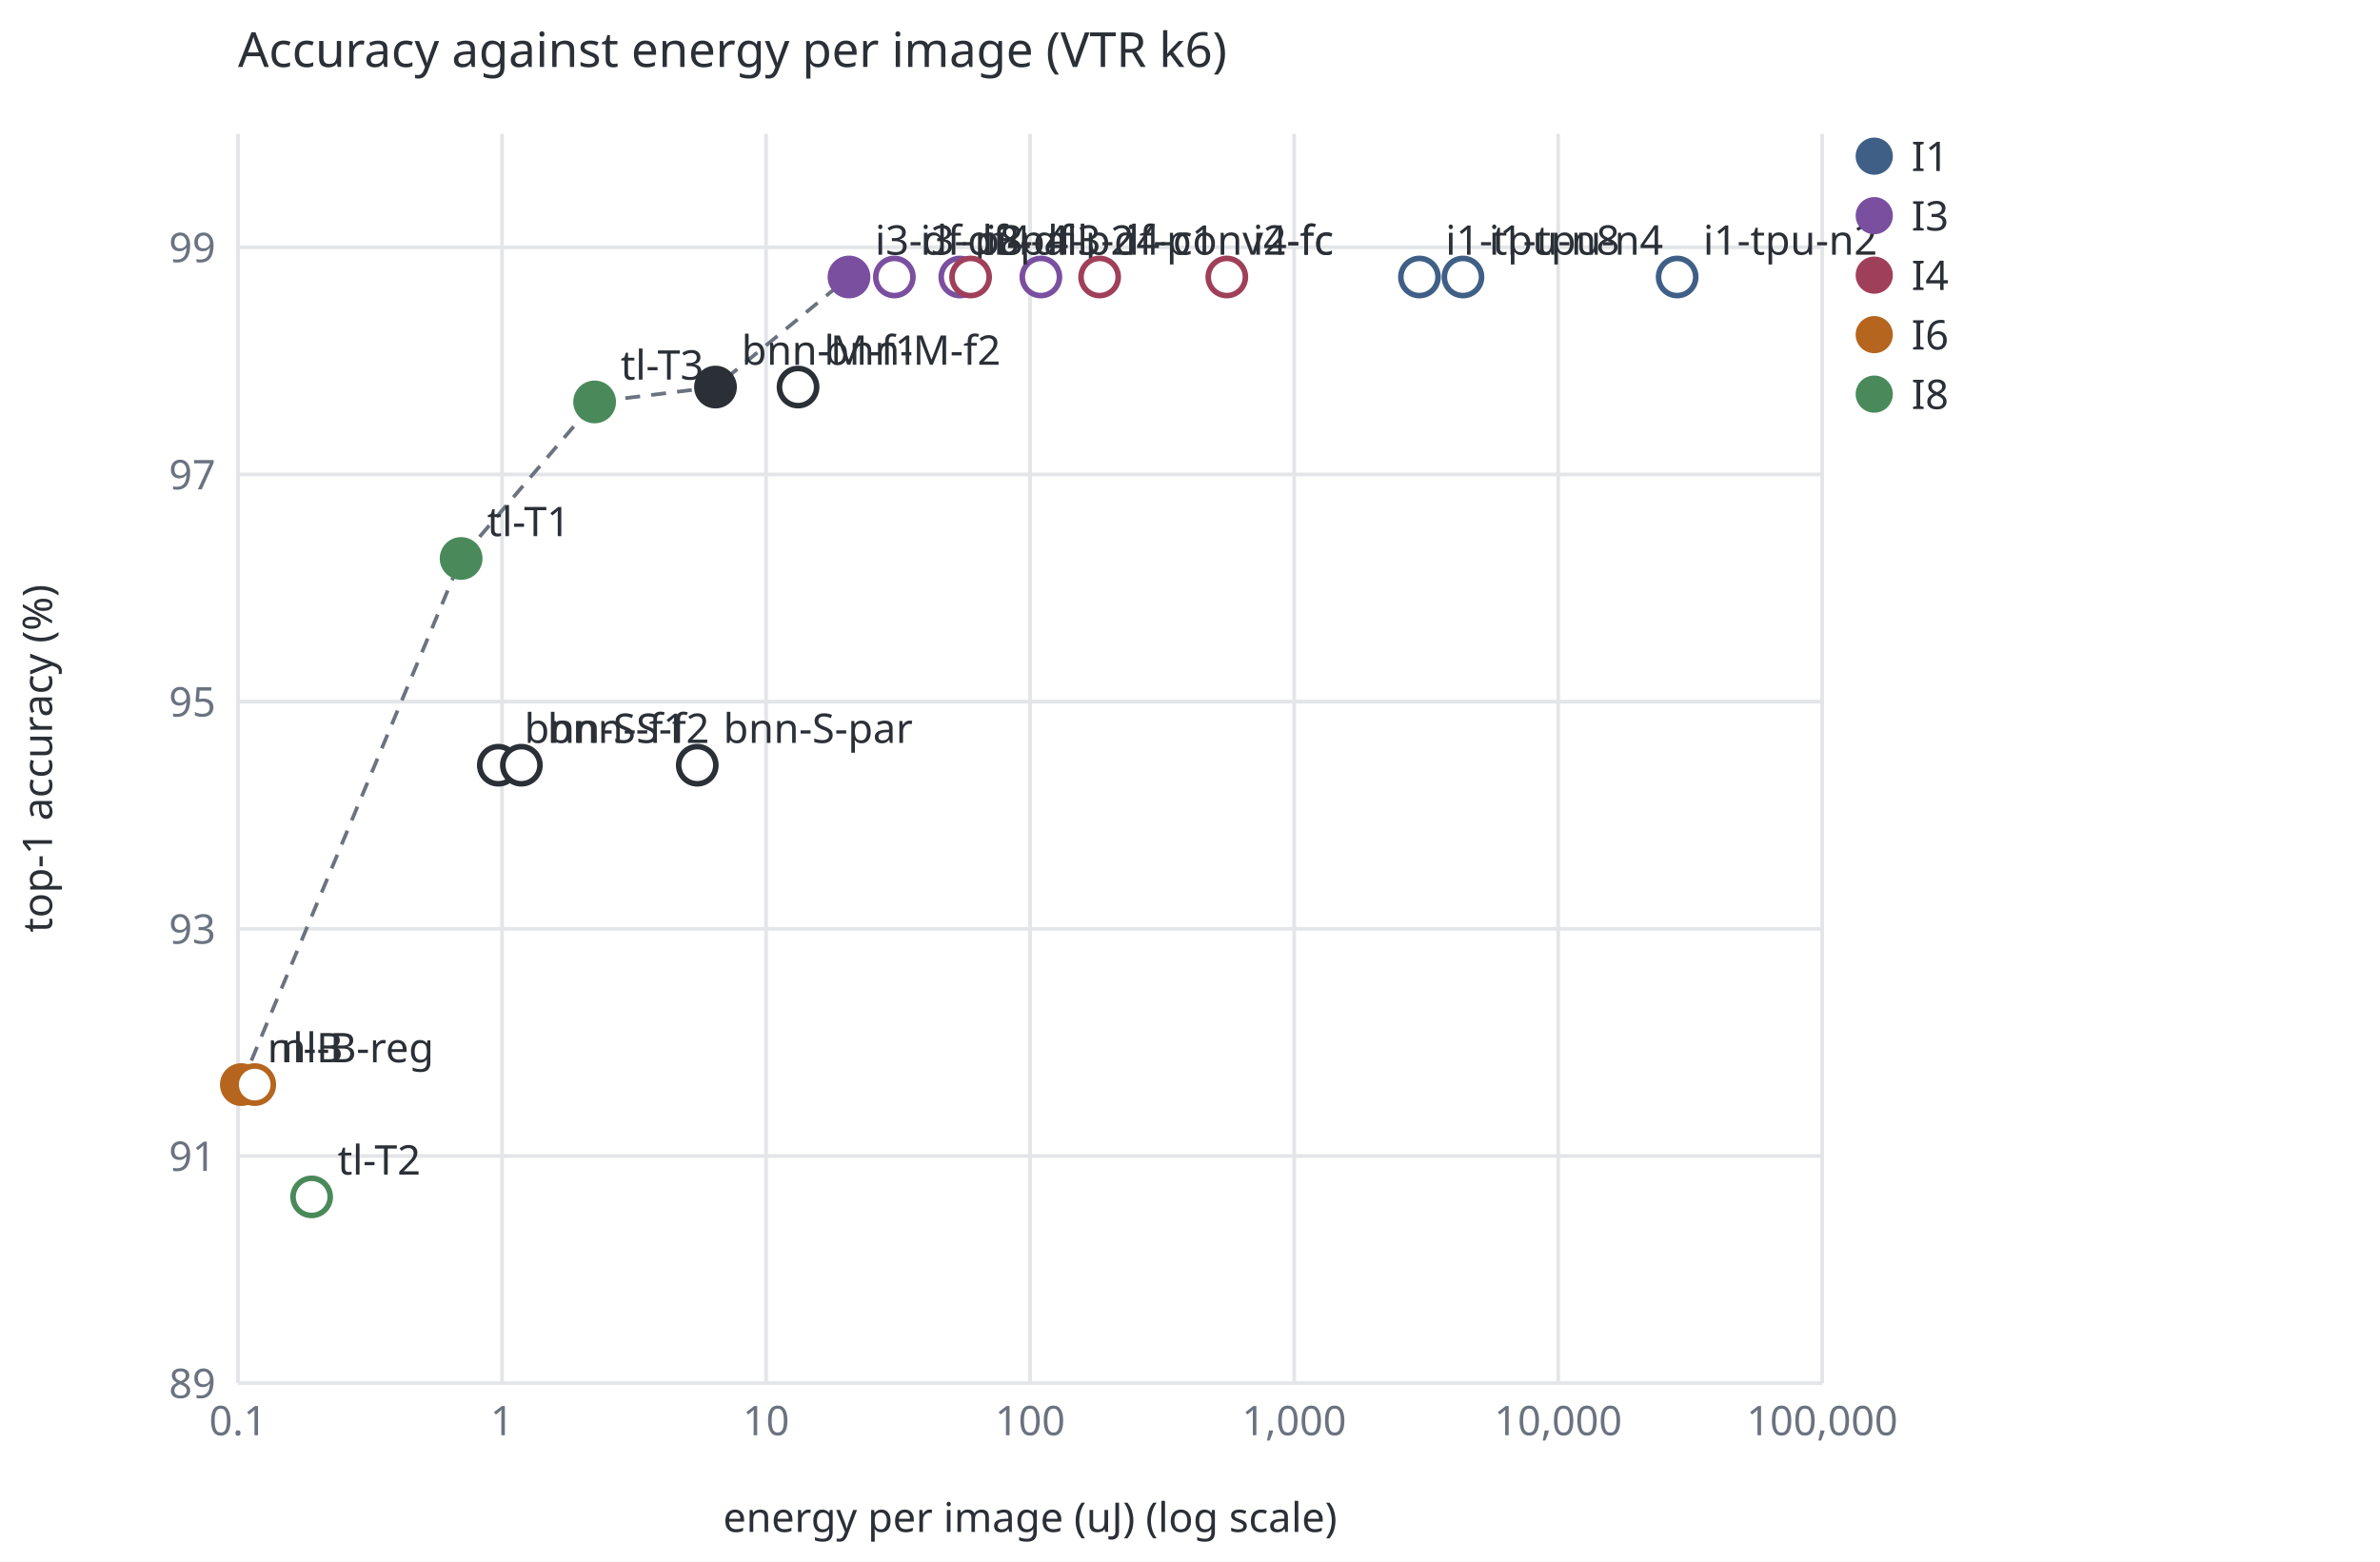
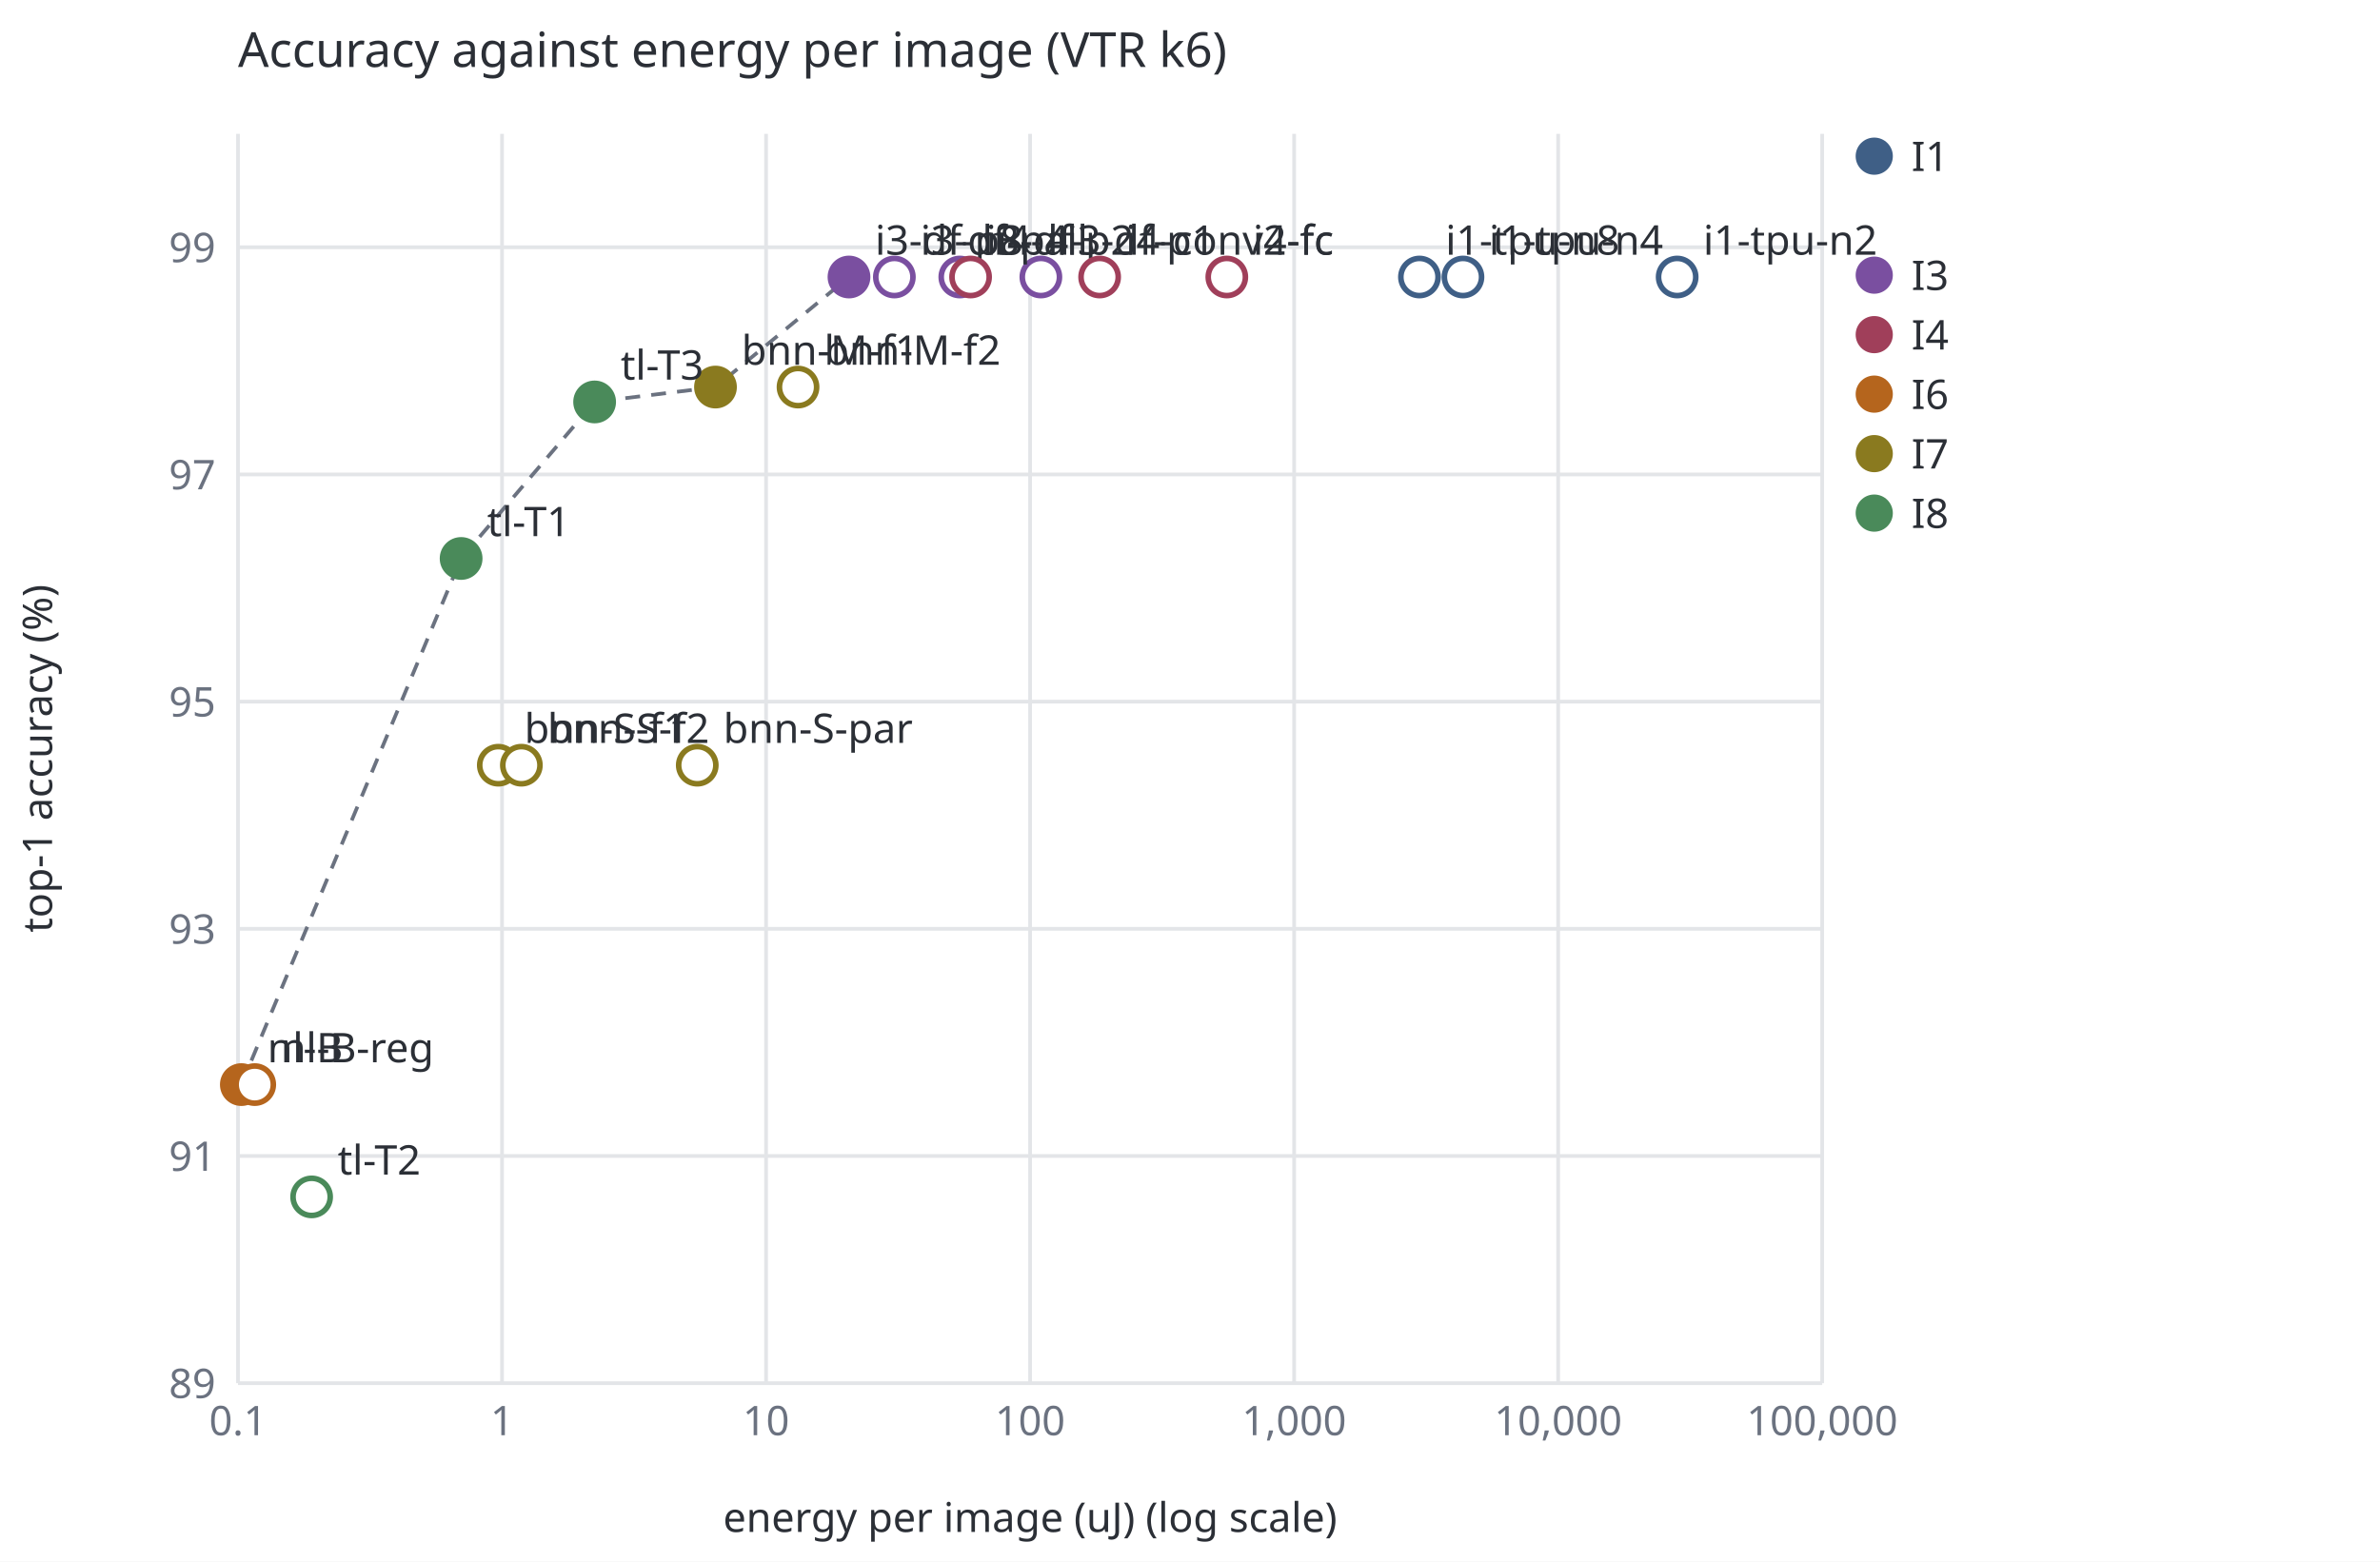
<svg xmlns="http://www.w3.org/2000/svg" viewBox="0 0 640 420" role="img" aria-label="Accuracy against energy per image (VTR k6)" font-family="sans-serif" font-size="11">
  <rect width="640" height="420" fill="#ffffff" />
  <text x="64" y="18" font-size="13" fill="#2b2f36">Accuracy against energy per image (VTR k6)</text>
  <line x1="64.0" x2="64.0" y1="36" y2="372" stroke="#e3e5e8" />
  <text x="64.0" y="386" text-anchor="middle" fill="#6b7280">0.1</text>
  <line x1="135.0" x2="135.0" y1="36" y2="372" stroke="#e3e5e8" />
  <text x="135.0" y="386" text-anchor="middle" fill="#6b7280">1</text>
  <line x1="206.0" x2="206.0" y1="36" y2="372" stroke="#e3e5e8" />
  <text x="206.0" y="386" text-anchor="middle" fill="#6b7280">10</text>
  <line x1="277.0" x2="277.0" y1="36" y2="372" stroke="#e3e5e8" />
  <text x="277.0" y="386" text-anchor="middle" fill="#6b7280">100</text>
  <line x1="348.0" x2="348.0" y1="36" y2="372" stroke="#e3e5e8" />
  <text x="348.0" y="386" text-anchor="middle" fill="#6b7280">1,000</text>
  <line x1="419.0" x2="419.0" y1="36" y2="372" stroke="#e3e5e8" />
  <text x="419.0" y="386" text-anchor="middle" fill="#6b7280">10,000</text>
  <line x1="490.0" x2="490.0" y1="36" y2="372" stroke="#e3e5e8" />
  <text x="490.0" y="386" text-anchor="middle" fill="#6b7280">100,000</text>
  <line x1="64" x2="490" y1="372.0" y2="372.0" stroke="#e3e5e8" />
  <text x="58" y="376.0" text-anchor="end" fill="#6b7280">89</text>
  <line x1="64" x2="490" y1="310.9" y2="310.9" stroke="#e3e5e8" />
  <text x="58" y="314.9" text-anchor="end" fill="#6b7280">91</text>
  <line x1="64" x2="490" y1="249.8" y2="249.8" stroke="#e3e5e8" />
  <text x="58" y="253.8" text-anchor="end" fill="#6b7280">93</text>
  <line x1="64" x2="490" y1="188.7" y2="188.7" stroke="#e3e5e8" />
  <text x="58" y="192.7" text-anchor="end" fill="#6b7280">95</text>
  <line x1="64" x2="490" y1="127.6" y2="127.6" stroke="#e3e5e8" />
  <text x="58" y="131.6" text-anchor="end" fill="#6b7280">97</text>
  <line x1="64" x2="490" y1="66.5" y2="66.5" stroke="#e3e5e8" />
  <text x="58" y="70.5" text-anchor="end" fill="#6b7280">99</text>
  <text x="277" y="412" text-anchor="middle" fill="#2b2f36">energy per image (uJ) (log scale)</text>
  <text transform="translate(14 204) rotate(-90)" text-anchor="middle" fill="#2b2f36">top-1 accuracy (%)</text>
  <polyline points="64.9,291.7 124.0,150.2 159.9,108.1 192.4,104.1 228.3,74.5" fill="none" stroke="#6b7280" stroke-dasharray="4 3" />
  <g>
-     <circle cx="192.4" cy="104.1" r="5" fill="#2b2f36" stroke="#2b2f36" stroke-width="1.5" />
+     <circle cx="192.4" cy="104.1" r="5" fill="#8a7a1f" stroke="#8a7a1f" stroke-width="1.5" />
    <text x="199.4" y="98.1" fill="#2b2f36">bnn-M-f1</text>
  </g>
  <g>
-     <circle cx="214.6" cy="104.1" r="5" fill="#ffffff" stroke="#2b2f36" stroke-width="1.5" />
+     <circle cx="214.6" cy="104.1" r="5" fill="#ffffff" stroke="#8a7a1f" stroke-width="1.5" />
    <text x="221.6" y="98.1" fill="#2b2f36">bnn-M-f2</text>
  </g>
  <g>
-     <circle cx="134.0" cy="205.8" r="5" fill="#ffffff" stroke="#2b2f36" stroke-width="1.5" />
+     <circle cx="134.0" cy="205.8" r="5" fill="#ffffff" stroke="#8a7a1f" stroke-width="1.5" />
    <text x="141.0" y="199.8" fill="#2b2f36">bnn-S-f1</text>
  </g>
  <g>
-     <circle cx="140.2" cy="205.8" r="5" fill="#ffffff" stroke="#2b2f36" stroke-width="1.5" />
+     <circle cx="140.2" cy="205.8" r="5" fill="#ffffff" stroke="#8a7a1f" stroke-width="1.5" />
    <text x="147.2" y="199.8" fill="#2b2f36">bnn-S-f2</text>
  </g>
  <g>
-     <circle cx="187.5" cy="205.8" r="5" fill="#ffffff" stroke="#2b2f36" stroke-width="1.5" />
+     <circle cx="187.5" cy="205.8" r="5" fill="#ffffff" stroke="#8a7a1f" stroke-width="1.5" />
    <text x="194.5" y="199.8" fill="#2b2f36">bnn-S-par</text>
  </g>
  <g>
    <circle cx="451.0" cy="74.5" r="5" fill="#ffffff" stroke="#3f5f86" stroke-width="1.5" />
    <text x="458.0" y="68.5" fill="#2b2f36">i1-tpu-n2</text>
  </g>
  <g>
    <circle cx="393.4" cy="74.5" r="5" fill="#ffffff" stroke="#3f5f86" stroke-width="1.5" />
    <text x="400.4" y="68.5" fill="#2b2f36">i1-tpu-n4</text>
  </g>
  <g>
    <circle cx="381.7" cy="74.5" r="5" fill="#ffffff" stroke="#3f5f86" stroke-width="1.5" />
    <text x="388.7" y="68.5" fill="#2b2f36">i1-tpu-n8</text>
  </g>
  <g>
    <circle cx="279.9" cy="74.5" r="5" fill="#ffffff" stroke="#7a4fa0" stroke-width="1.5" />
    <text x="286.9" y="68.5" fill="#2b2f36">i3-df-p1</text>
  </g>
  <g>
    <circle cx="258.1" cy="74.5" r="5" fill="#ffffff" stroke="#7a4fa0" stroke-width="1.5" />
    <text x="265.1" y="68.5" fill="#2b2f36">i3-df-p2</text>
  </g>
  <g>
    <circle cx="240.5" cy="74.5" r="5" fill="#ffffff" stroke="#7a4fa0" stroke-width="1.5" />
    <text x="247.5" y="68.5" fill="#2b2f36">i3-df-p4</text>
  </g>
  <g>
    <circle cx="228.3" cy="74.5" r="5" fill="#7a4fa0" stroke="#7a4fa0" stroke-width="1.5" />
    <text x="235.3" y="68.5" fill="#2b2f36">i3-df-p8</text>
  </g>
  <g>
    <circle cx="261.0" cy="74.5" r="5" fill="#ffffff" stroke="#a03f5a" stroke-width="1.5" />
    <text x="268.0" y="68.5" fill="#2b2f36">i4-all</text>
  </g>
  <g>
    <circle cx="295.7" cy="74.5" r="5" fill="#ffffff" stroke="#a03f5a" stroke-width="1.5" />
    <text x="302.7" y="68.5" fill="#2b2f36">i4-conv2-fc</text>
  </g>
  <g>
    <circle cx="329.9" cy="74.5" r="5" fill="#ffffff" stroke="#a03f5a" stroke-width="1.5" />
    <text x="336.9" y="68.5" fill="#2b2f36">i4-fc</text>
  </g>
  <g>
    <circle cx="64.9" cy="291.7" r="5" fill="#b5651d" stroke="#b5651d" stroke-width="1.5" />
    <text x="71.9" y="285.7" fill="#2b2f36">nl-B</text>
  </g>
  <g>
    <circle cx="68.5" cy="291.7" r="5" fill="#ffffff" stroke="#b5651d" stroke-width="1.5" />
    <text x="75.5" y="285.7" fill="#2b2f36">nl-B-reg</text>
  </g>
  <g>
    <circle cx="124.0" cy="150.2" r="5" fill="#4a8a5a" stroke="#4a8a5a" stroke-width="1.5" />
    <text x="131.0" y="144.2" fill="#2b2f36">tl-T1</text>
  </g>
  <g>
    <circle cx="83.8" cy="321.9" r="5" fill="#ffffff" stroke="#4a8a5a" stroke-width="1.5" />
    <text x="90.8" y="315.9" fill="#2b2f36">tl-T2</text>
  </g>
  <g>
    <circle cx="159.9" cy="108.1" r="5" fill="#4a8a5a" stroke="#4a8a5a" stroke-width="1.5" />
    <text x="166.9" y="102.1" fill="#2b2f36">tl-T3</text>
  </g>
  <circle cx="504" cy="42" r="5" fill="#3f5f86" />
  <text x="514" y="46" fill="#2b2f36">I1</text>
-   <circle cx="504" cy="58" r="5" fill="#7a4fa0" />
-   <text x="514" y="62" fill="#2b2f36">I3</text>
-   <circle cx="504" cy="74" r="5" fill="#a03f5a" />
-   <text x="514" y="78" fill="#2b2f36">I4</text>
-   <circle cx="504" cy="90" r="5" fill="#b5651d" />
-   <text x="514" y="94" fill="#2b2f36">I6</text>
-   <circle cx="504" cy="106" r="5" fill="#4a8a5a" />
-   <text x="514" y="110" fill="#2b2f36">I8</text>
+   <circle cx="504" cy="74" r="5" fill="#7a4fa0" />
+   <text x="514" y="78" fill="#2b2f36">I3</text>
+   <circle cx="504" cy="90" r="5" fill="#a03f5a" />
+   <text x="514" y="94" fill="#2b2f36">I4</text>
+   <circle cx="504" cy="106" r="5" fill="#b5651d" />
+   <text x="514" y="110" fill="#2b2f36">I6</text>
+   <circle cx="504" cy="122" r="5" fill="#8a7a1f" />
+   <text x="514" y="126" fill="#2b2f36">I7</text>
+   <circle cx="504" cy="138" r="5" fill="#4a8a5a" />
+   <text x="514" y="142" fill="#2b2f36">I8</text>
</svg>
